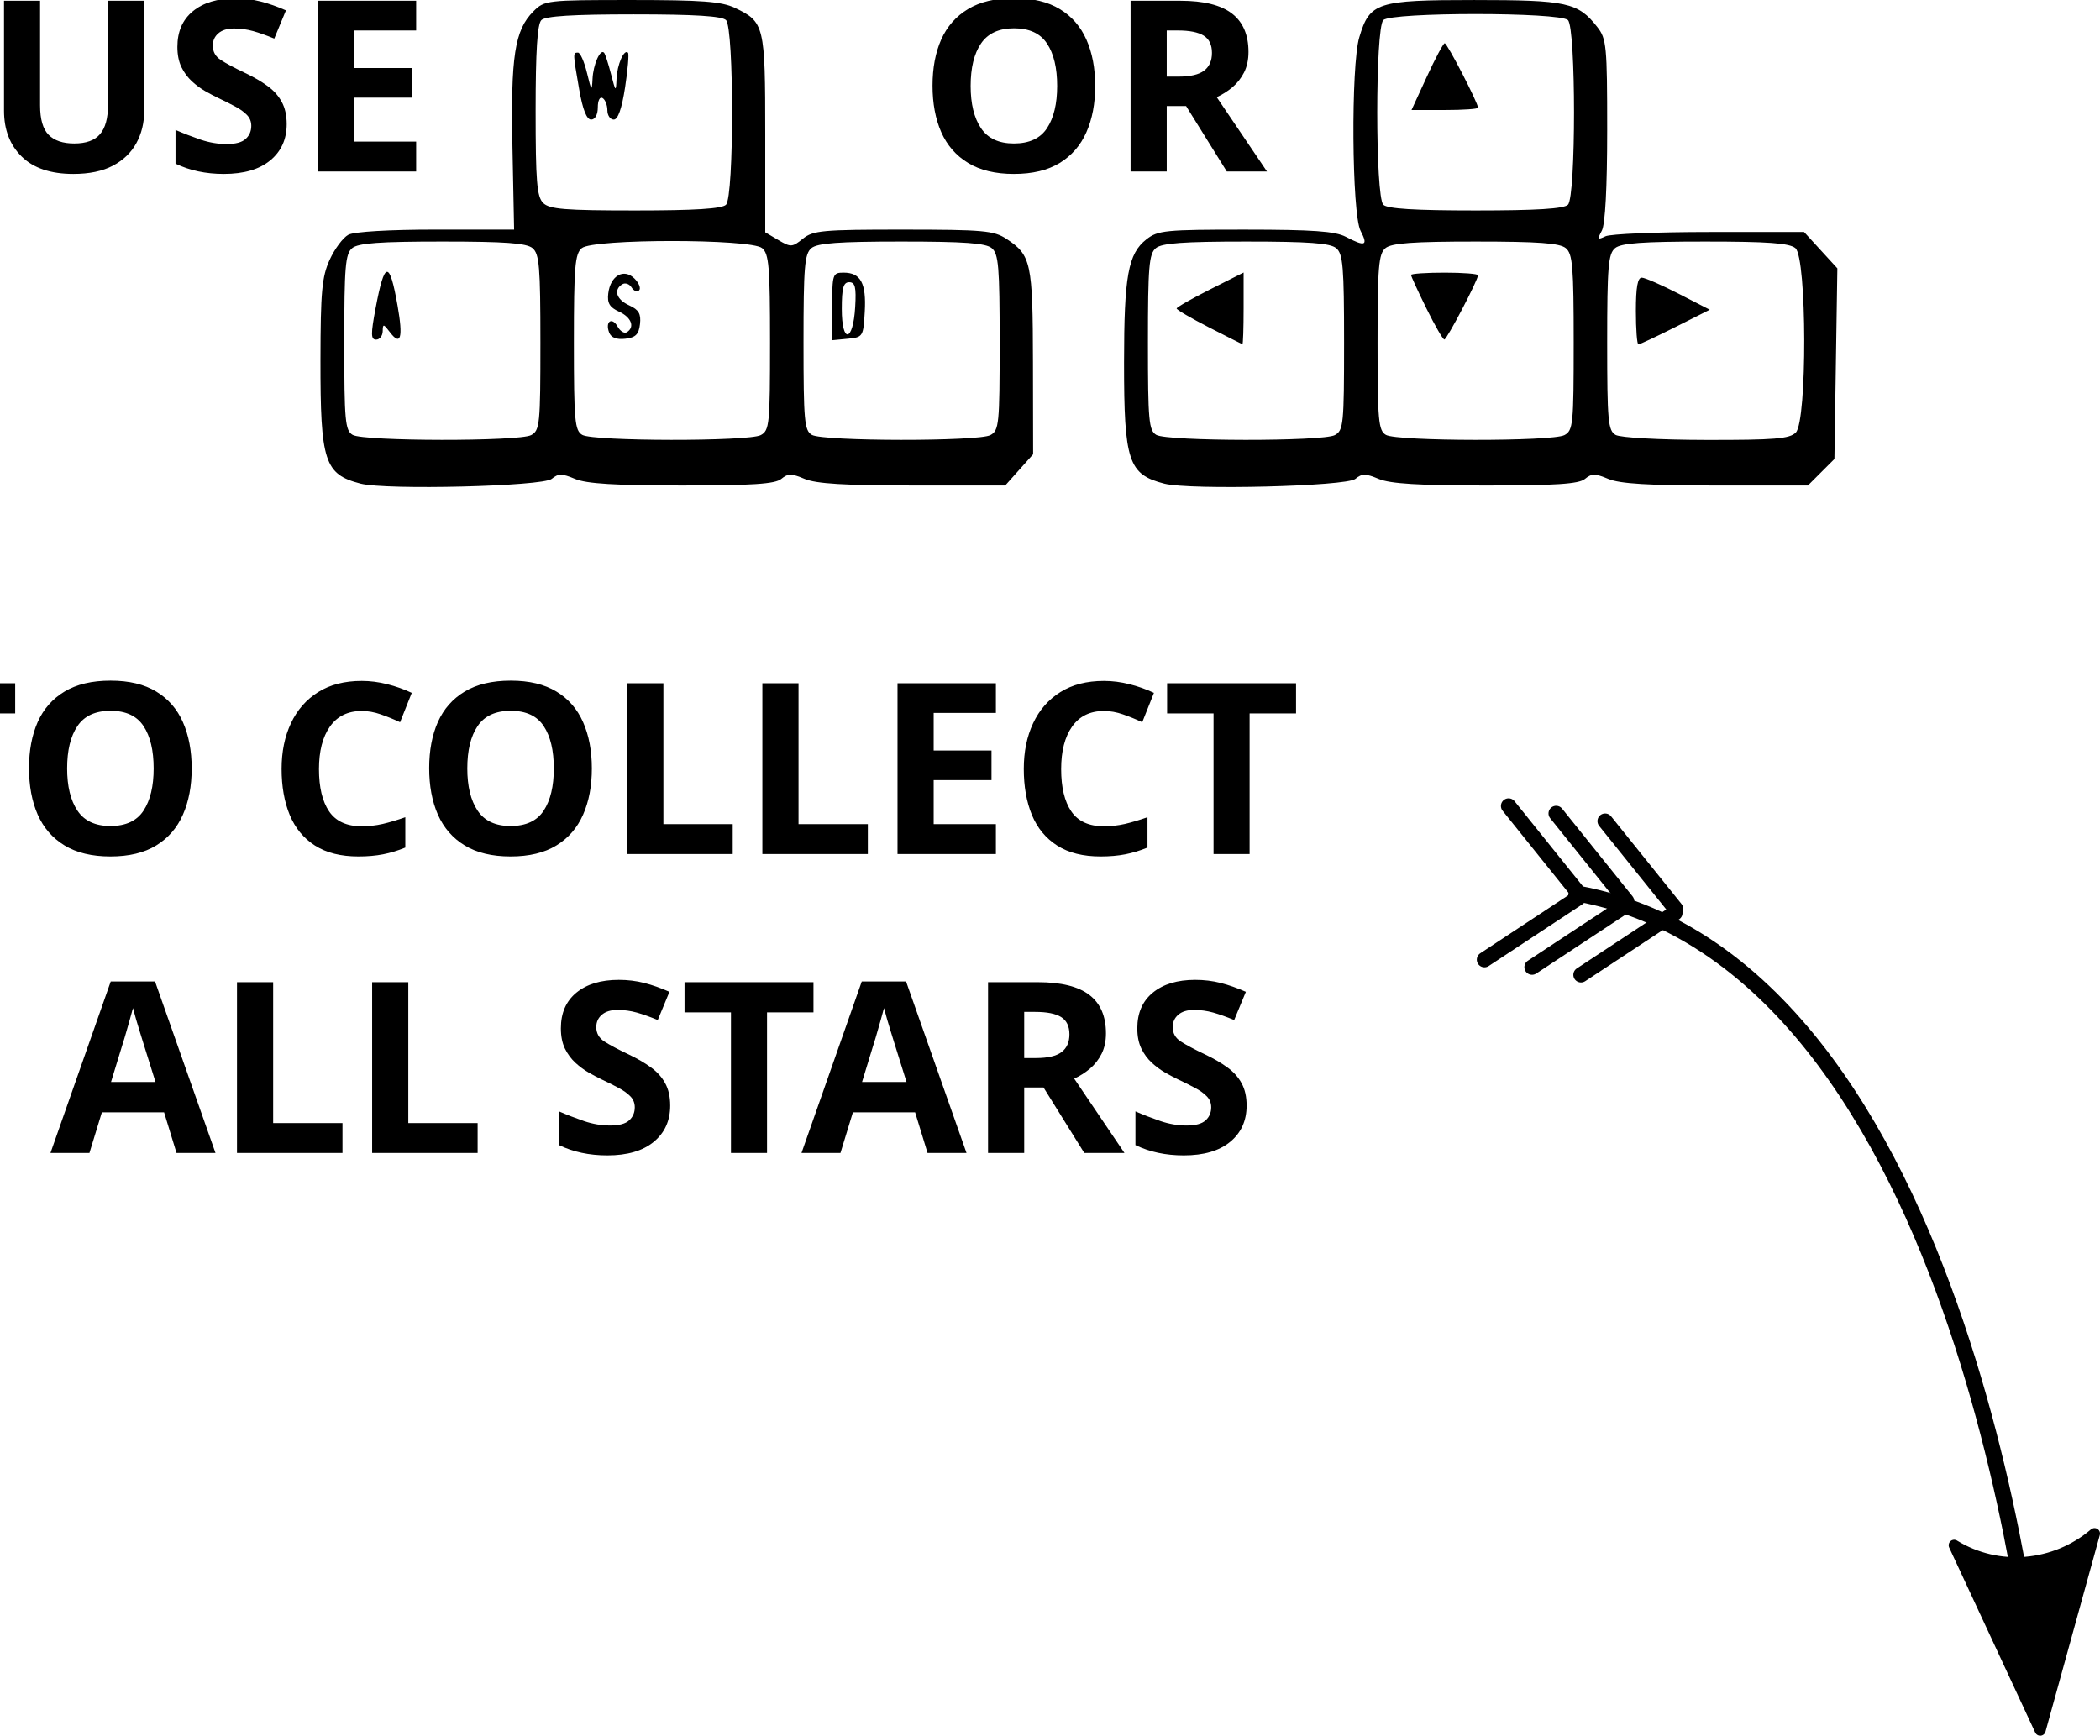
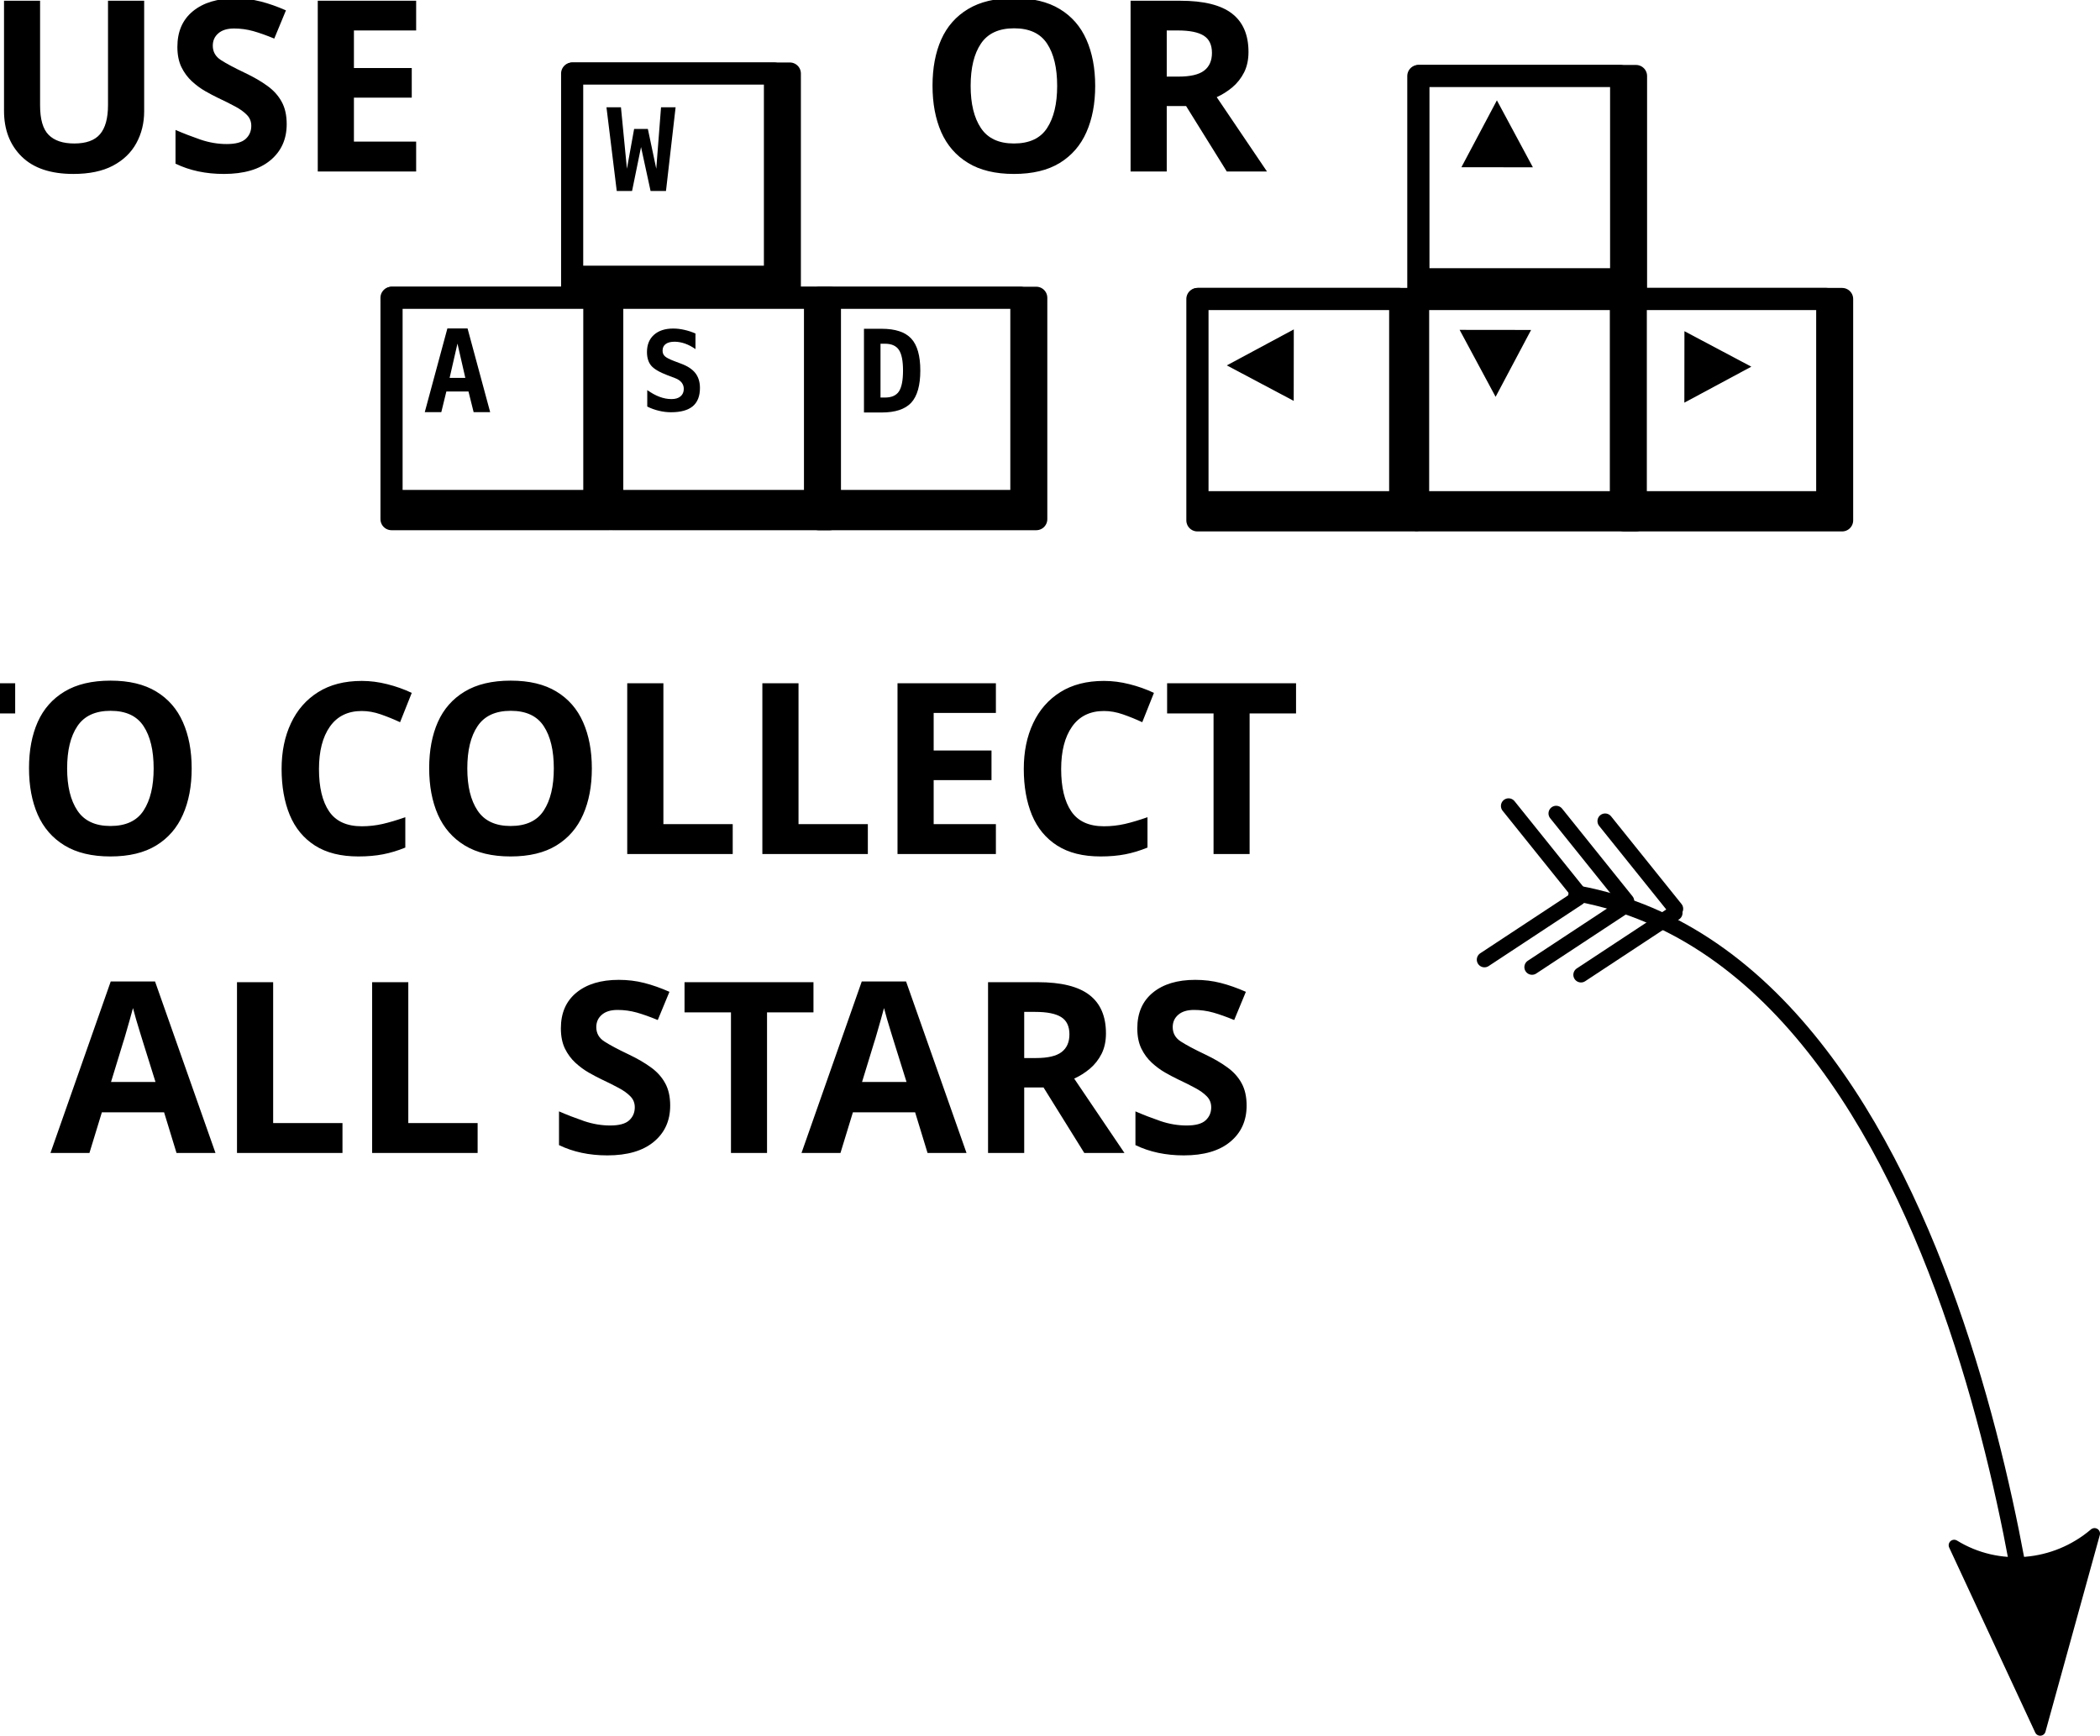
<svg xmlns="http://www.w3.org/2000/svg" version="1.1" id="svg10" width="351.19" height="290.317" viewBox="0 0 351.19 290.317">
  <defs id="defs14">
-     <marker orient="auto" refY="0" refX="0" id="marker1709" style="overflow:visible">
-       <g id="g1707" transform="scale(-1.2)" style="fill:#000000;fill-opacity:1;stroke:#000000;stroke-opacity:1">
-         <path id="path1695" d="M -3.805,-3.959 0.544,0" style="fill:#000000;fill-opacity:1;fill-rule:evenodd;stroke:#000000;stroke-width:0.8;stroke-linecap:round;stroke-opacity:1" />
-         <path id="path1697" d="M -1.287,-3.959 3.062,0" style="fill:#000000;fill-opacity:1;fill-rule:evenodd;stroke:#000000;stroke-width:0.8;stroke-linecap:round;stroke-opacity:1" />
-         <path id="path1699" d="M 1.305,-3.959 5.654,0" style="fill:#000000;fill-opacity:1;fill-rule:evenodd;stroke:#000000;stroke-width:0.8;stroke-linecap:round;stroke-opacity:1" />
-         <path id="path1701" d="M -3.805,4.178 0.544,0.22" style="fill:#000000;fill-opacity:1;fill-rule:evenodd;stroke:#000000;stroke-width:0.8;stroke-linecap:round;stroke-opacity:1" />
-         <path id="path1703" d="M -1.287,4.178 3.062,0.22" style="fill:#000000;fill-opacity:1;fill-rule:evenodd;stroke:#000000;stroke-width:0.8;stroke-linecap:round;stroke-opacity:1" />
-         <path id="path1705" d="M 1.305,4.178 5.654,0.22" style="fill:#000000;fill-opacity:1;fill-rule:evenodd;stroke:#000000;stroke-width:0.8;stroke-linecap:round;stroke-opacity:1" />
-       </g>
-     </marker>
    <marker orient="auto" refY="0" refX="0" id="Arrow2Lstart" style="overflow:visible">
      <path id="path863" style="fill:#000000;fill-opacity:1;fill-rule:evenodd;stroke:#000000;stroke-width:0.625;stroke-linejoin:round;stroke-opacity:1" d="M 8.719,4.034 -2.207,0.016 8.719,-4.002 c -1.745,2.372 -1.735,5.617 -6e-7,8.035 z" transform="matrix(1.1,0,0,1.1,1.1,0)" />
-     </marker>
-     <marker orient="auto" refY="0" refX="0" id="Arrow1Lstart" style="overflow:visible">
-       <path id="path845" d="M 0,0 5,-5 -12.5,0 5,5 Z" style="fill:#000000;fill-opacity:1;fill-rule:evenodd;stroke:#000000;stroke-width:1pt;stroke-opacity:1" transform="matrix(0.8,0,0,0.8,10,0)" />
-     </marker>
-     <marker orient="auto" refY="0" refX="0" id="Arrow1Lend" style="overflow:visible">
-       <path id="path848" d="M 0,0 5,-5 -12.5,0 5,5 Z" style="fill:#000000;fill-opacity:1;fill-rule:evenodd;stroke:#000000;stroke-width:1pt;stroke-opacity:1" transform="matrix(-0.8,0,0,-0.8,-10,0)" />
    </marker>
    <marker orient="auto" refY="0" refX="0" id="marker1201" style="overflow:visible">
      <g id="g1199" transform="scale(-1.2)" style="fill:#000000;fill-opacity:1;stroke:#000000;stroke-opacity:1">
        <path id="path1187" d="M -3.805,-3.959 0.544,0" style="fill:#000000;fill-opacity:1;fill-rule:evenodd;stroke:#000000;stroke-width:0.8;stroke-linecap:round;stroke-opacity:1" />
        <path id="path1189" d="M -1.287,-3.959 3.062,0" style="fill:#000000;fill-opacity:1;fill-rule:evenodd;stroke:#000000;stroke-width:0.8;stroke-linecap:round;stroke-opacity:1" />
        <path id="path1191" d="M 1.305,-3.959 5.654,0" style="fill:#000000;fill-opacity:1;fill-rule:evenodd;stroke:#000000;stroke-width:0.8;stroke-linecap:round;stroke-opacity:1" />
        <path id="path1193" d="M -3.805,4.178 0.544,0.22" style="fill:#000000;fill-opacity:1;fill-rule:evenodd;stroke:#000000;stroke-width:0.8;stroke-linecap:round;stroke-opacity:1" />
        <path id="path1195" d="M -1.287,4.178 3.062,0.22" style="fill:#000000;fill-opacity:1;fill-rule:evenodd;stroke:#000000;stroke-width:0.8;stroke-linecap:round;stroke-opacity:1" />
        <path id="path1197" d="M 1.305,4.178 5.654,0.22" style="fill:#000000;fill-opacity:1;fill-rule:evenodd;stroke:#000000;stroke-width:0.8;stroke-linecap:round;stroke-opacity:1" />
      </g>
    </marker>
-     <marker orient="auto" refY="0" refX="0" id="Tail" style="overflow:visible">
-       <g id="g893" transform="scale(-1.2)" style="fill:#000000;fill-opacity:1;stroke:#000000;stroke-opacity:1">
-         <path id="path881" d="M -3.805,-3.959 0.544,0" style="fill:#000000;fill-opacity:1;fill-rule:evenodd;stroke:#000000;stroke-width:0.8;stroke-linecap:round;stroke-opacity:1" />
-         <path id="path883" d="M -1.287,-3.959 3.062,0" style="fill:#000000;fill-opacity:1;fill-rule:evenodd;stroke:#000000;stroke-width:0.8;stroke-linecap:round;stroke-opacity:1" />
-         <path id="path885" d="M 1.305,-3.959 5.654,0" style="fill:#000000;fill-opacity:1;fill-rule:evenodd;stroke:#000000;stroke-width:0.8;stroke-linecap:round;stroke-opacity:1" />
-         <path id="path887" d="M -3.805,4.178 0.544,0.22" style="fill:#000000;fill-opacity:1;fill-rule:evenodd;stroke:#000000;stroke-width:0.8;stroke-linecap:round;stroke-opacity:1" />
-         <path id="path889" d="M -1.287,4.178 3.062,0.22" style="fill:#000000;fill-opacity:1;fill-rule:evenodd;stroke:#000000;stroke-width:0.8;stroke-linecap:round;stroke-opacity:1" />
-         <path id="path891" d="M 1.305,4.178 5.654,0.22" style="fill:#000000;fill-opacity:1;fill-rule:evenodd;stroke:#000000;stroke-width:0.8;stroke-linecap:round;stroke-opacity:1" />
-       </g>
-     </marker>
  </defs>
-   <path style="fill:#000000;stroke-width:0.8" d="m 60.305,80.891 c -6.041,-1.55 -6.735,-3.685 -6.713,-20.663 0.015,-11.44 0.242,-13.919 1.532,-16.761 0.833,-1.835 2.241,-3.724 3.13,-4.2 0.968,-0.518 6.846,-0.864 14.668,-0.864 L 85.975,38.403 85.699,24.57 C 85.397,9.427 86.075,5.029 89.194,1.91 91.064,0.04 91.388,0.002 105.617,0.002 c 11.761,0 15.037,0.247 17.264,1.304 4.959,2.353 5.093,2.909 5.093,21.101 v 16.45 l 2.202,1.301 c 2.064,1.219 2.319,1.205 4.089,-0.228 1.707,-1.382 3.308,-1.528 16.798,-1.523 13.392,0.005 15.15,0.163 17.257,1.552 4.131,2.723 4.395,3.954 4.426,20.63 l 0.028,15.387 -2.334,2.613 -2.334,2.613 h -15.466 c -11.307,0 -16.166,-0.295 -18.067,-1.097 -2.204,-0.93 -2.802,-0.93 -3.922,0 -1.018,0.845 -4.83,1.097 -16.599,1.097 -11.148,0 -15.981,-0.297 -17.879,-1.097 -2.195,-0.926 -2.805,-0.928 -3.914,-0.007 -1.505,1.249 -27.652,1.898 -31.955,0.794 z m 28.522,-8.117 c 1.444,-0.773 1.547,-1.813 1.547,-15.502 0,-12.674 -0.18,-14.824 -1.323,-15.772 -1.008,-0.837 -4.595,-1.098 -15.077,-1.098 -10.482,0 -14.069,0.261 -15.077,1.098 -1.143,0.948 -1.323,3.097 -1.323,15.76 0,13.12 0.147,14.748 1.4,15.478 1.865,1.086 27.831,1.118 29.853,0.036 z M 62.811,51.558 c 1.503,-7.998 2.326,-8.094 3.676,-0.428 0.949,5.387 0.527,6.824 -1.295,4.414 -1.059,-1.4 -1.169,-1.413 -1.192,-0.142 -0.014,0.77 -0.509,1.4 -1.1,1.4 -0.89,0 -0.906,-0.899 -0.089,-5.244 z m 64.416,21.216 c 1.444,-0.773 1.547,-1.813 1.547,-15.502 0,-12.68 -0.18,-14.823 -1.324,-15.772 -1.909,-1.583 -28.248,-1.583 -30.154,0 -1.141,0.948 -1.322,3.102 -1.322,15.76 0,13.12 0.147,14.748 1.4,15.478 1.865,1.086 27.831,1.118 29.853,0.036 z M 101.871,55.621 c -0.708,-1.846 0.471,-2.677 1.413,-0.996 0.434,0.776 1.127,1.201 1.54,0.946 1.389,-0.858 0.767,-2.506 -1.302,-3.448 -1.576,-0.718 -1.994,-1.426 -1.8,-3.048 0.356,-2.979 2.614,-4.255 4.39,-2.479 0.752,0.752 1.099,1.636 0.772,1.963 -0.328,0.328 -0.896,0.11 -1.263,-0.483 -0.367,-0.594 -1.067,-0.832 -1.556,-0.53 -1.516,0.937 -0.984,2.556 1.163,3.534 1.598,0.728 1.997,1.421 1.8,3.128 -0.198,1.722 -0.726,2.248 -2.457,2.447 -1.459,0.168 -2.372,-0.182 -2.699,-1.035 z m 63.756,17.153 c 1.444,-0.773 1.547,-1.813 1.547,-15.502 0,-12.674 -0.18,-14.824 -1.323,-15.772 -1.008,-0.837 -4.595,-1.098 -15.077,-1.098 -10.482,0 -14.069,0.261 -15.077,1.098 -1.143,0.948 -1.323,3.097 -1.323,15.76 0,13.12 0.147,14.748 1.4,15.478 1.865,1.086 27.831,1.118 29.853,0.036 z m -26.453,-21.521 c 0,-5.416 0.079,-5.651 1.902,-5.651 2.861,0 3.815,1.761 3.542,6.535 -0.239,4.169 -0.303,4.271 -2.844,4.516 l -2.6,0.251 z m 3.842,0.086 c 0.193,-3.31 -0.007,-4.137 -1,-4.137 -0.974,0 -1.242,0.963 -1.242,4.467 0,5.875 1.895,5.596 2.242,-0.33 z m -21.602,-17.097 c 1.352,-1.352 1.352,-29.528 0,-30.88 -0.676,-0.676 -5.244,-0.96 -15.44,-0.96 -10.196,0 -14.764,0.284 -15.44,0.96 -0.674,0.674 -0.96,5.178 -0.96,15.143 0,11.827 0.209,14.392 1.257,15.44 1.048,1.048 3.613,1.257 15.44,1.257 9.964,0 14.468,-0.286 15.143,-0.96 z M 96.857,14.937 C 95.797,8.85 95.795,8.802 96.661,8.802 c 0.377,0 1.054,1.53 1.504,3.4 0.73,3.035 0.829,3.142 0.926,1 0.108,-2.399 1.297,-5.088 1.934,-4.377 0.186,0.207 0.708,1.817 1.161,3.577 0.767,2.98 0.83,3.035 0.918,0.8 0.095,-2.393 1.28,-5.092 1.922,-4.377 0.186,0.207 -0.034,2.807 -0.489,5.777 -0.545,3.556 -1.191,5.4 -1.895,5.4 -0.587,0 -1.068,-0.699 -1.068,-1.553 0,-0.854 -0.36,-1.775 -0.8,-2.047 -0.454,-0.28 -0.8,0.392 -0.8,1.553 0,1.22 -0.452,2.047 -1.118,2.047 -0.747,0 -1.411,-1.682 -2,-5.066 z m 97.848,65.955 c -6.007,-1.542 -6.731,-3.724 -6.726,-20.263 0.005,-14.485 0.676,-18.186 3.731,-20.589 1.922,-1.512 3.18,-1.636 16.572,-1.631 11.292,0.004 14.998,0.269 16.784,1.2 3.265,1.703 3.771,1.496 2.466,-1.005 -1.47,-2.818 -1.634,-27.623 -0.215,-32.362 1.756,-5.859 2.922,-6.238 19.205,-6.238 15.528,0 17.363,0.4 20.582,4.492 1.561,1.984 1.671,3.122 1.671,17.269 0,9.619 -0.326,15.754 -0.893,16.813 -0.792,1.479 -0.724,1.587 0.6,0.947 0.821,-0.397 8.631,-0.721 17.355,-0.721 h 15.862 l 2.784,3.039 2.784,3.039 -0.246,15.945 -0.246,15.945 -2.218,2.216 -2.218,2.216 h -15.382 c -11.236,0 -16.083,-0.296 -17.983,-1.097 -2.204,-0.93 -2.802,-0.93 -3.922,0 -1.018,0.845 -4.83,1.097 -16.599,1.097 -11.148,0 -15.981,-0.297 -17.879,-1.097 -2.195,-0.926 -2.805,-0.928 -3.914,-0.007 -1.505,1.249 -27.652,1.898 -31.955,0.794 z m 28.522,-8.117 c 1.444,-0.773 1.547,-1.813 1.547,-15.502 0,-12.674 -0.18,-14.824 -1.323,-15.772 -1.008,-0.837 -4.595,-1.098 -15.077,-1.098 -10.482,0 -14.069,0.261 -15.077,1.098 -1.143,0.948 -1.323,3.097 -1.323,15.76 0,13.12 0.147,14.748 1.4,15.478 1.865,1.086 27.831,1.118 29.853,0.036 z m -21.053,-18.022 c -2.97,-1.524 -5.4,-2.942 -5.4,-3.151 0,-0.208 2.52,-1.648 5.6,-3.199 l 5.6,-2.82 v 6.01 c 0,3.306 -0.09,5.992 -0.2,5.971 -0.11,-0.022 -2.63,-1.287 -5.6,-2.811 z m 59.453,18.022 c 1.444,-0.773 1.547,-1.813 1.547,-15.502 0,-12.68 -0.18,-14.823 -1.324,-15.772 -1.009,-0.837 -4.597,-1.098 -15.078,-1.098 -10.482,0 -14.068,0.261 -15.076,1.098 -1.141,0.948 -1.322,3.102 -1.322,15.76 0,13.12 0.147,14.748 1.4,15.478 1.865,1.086 27.831,1.118 29.853,0.036 z m -23.081,-21.187 c -1.414,-2.868 -2.572,-5.388 -2.572,-5.6 0,-0.212 2.52,-0.385 5.6,-0.385 3.08,0 5.6,0.195 5.6,0.434 0,0.805 -5.196,10.726 -5.628,10.746 -0.236,0.011 -1.586,-2.327 -3,-5.195 z m 61.771,20.758 c 1.922,-1.922 1.864,-29.243 -0.066,-30.845 -1.008,-0.837 -4.595,-1.098 -15.077,-1.098 -10.482,0 -14.069,0.261 -15.077,1.098 -1.143,0.948 -1.323,3.097 -1.323,15.76 0,13.12 0.147,14.748 1.4,15.478 0.799,0.465 7.304,0.826 15.143,0.84 11.449,0.02 13.953,-0.185 15,-1.233 z M 273.575,52.002 c 0,-3.967 0.292,-5.589 1,-5.561 0.55,0.021 3.33,1.237 6.177,2.701 l 5.177,2.662 -5.757,2.899 c -3.166,1.595 -5.946,2.899 -6.177,2.899 -0.231,0 -0.42,-2.52 -0.42,-5.6 z m -11.36,-17.76 c 1.352,-1.352 1.352,-29.528 0,-30.88 -1.352,-1.352 -29.528,-1.352 -30.88,0 -1.352,1.352 -1.352,29.528 0,30.88 0.676,0.676 5.244,0.96 15.44,0.96 10.196,0 14.764,-0.284 15.44,-0.96 z m -23.601,-21.408 c 1.408,-3.062 2.754,-5.582 2.989,-5.6 0.406,-0.03 5.572,9.968 5.572,10.783 0,0.212 -2.502,0.385 -5.561,0.385 h -5.561 z" id="path20" />
  <text xml:space="preserve" style="font-style:normal;font-variant:normal;font-weight:bold;font-stretch:normal;font-size:40px;line-height:125%;font-family:Bahnschrift;-inkscape-font-specification:'Bahnschrift Bold';letter-spacing:0px;word-spacing:0px;fill:#000000;fill-opacity:1;stroke:none;stroke-width:1px;stroke-linecap:butt;stroke-linejoin:miter;stroke-opacity:1" x="-2.734" y="28.691" id="text24">
    <tspan id="tspan22" x="-2.734" y="28.691">USE</tspan>
  </text>
  <text xml:space="preserve" style="font-style:normal;font-variant:normal;font-weight:bold;font-stretch:normal;font-size:40px;line-height:125%;font-family:Bahnschrift;-inkscape-font-specification:'Bahnschrift Bold';letter-spacing:0px;word-spacing:0px;fill:#000000;fill-opacity:1;stroke:none;stroke-width:1px;stroke-linecap:butt;stroke-linejoin:miter;stroke-opacity:1" x="153.636" y="28.691" id="text28">
    <tspan id="tspan26" x="153.636" y="28.691">OR</tspan>
  </text>
  <text xml:space="preserve" style="font-style:normal;font-variant:normal;font-weight:bold;font-stretch:normal;font-size:40px;line-height:125%;font-family:Bahnschrift;-inkscape-font-specification:'Bahnschrift Bold';letter-spacing:0px;word-spacing:0px;fill:#000000;fill-opacity:1;stroke:none;stroke-width:1px;stroke-linecap:butt;stroke-linejoin:miter;stroke-opacity:1" x="124.862" y="142.84" id="text32">
    <tspan id="tspan30" x="124.862" y="142.84" style="text-align:center;text-anchor:middle">TO COLLECT</tspan>
    <tspan x="124.862" y="192.84" id="tspan34" style="text-align:center;text-anchor:middle">ALL STARS</tspan>
  </text>
  <path style="fill:none;fill-rule:evenodd;stroke:#000000;stroke-width:2.665;stroke-linecap:butt;stroke-linejoin:round;stroke-miterlimit:4;stroke-dasharray:none;stroke-opacity:1;marker-start:url(#Arrow2Lstart);marker-end:url(#marker1201)" d="m 340.849,285.878 c 0,0 -10.467,-125.999 -78.506,-136.677" id="path38" />
+   <path id="path122" d="m 250.331,16.784 6.019,11.2 -11.954,-0.014 z" style="fill:#000000;stroke-width:0.8" />
+   <rect style="opacity:1;fill:none;fill-opacity:1;stroke:#000000;stroke-width:3.412;stroke-linecap:butt;stroke-linejoin:round;stroke-miterlimit:4;stroke-dasharray:none;stroke-dashoffset:0;stroke-opacity:1" id="rect152" width="33.691" height="33.991" x="102.465" y="49.663" />
+   <rect y="49.807" x="102.385" height="37.026" width="36.402" id="rect154" style="opacity:1;fill:none;fill-opacity:1;stroke:#000000;stroke-width:3.702;stroke-linecap:butt;stroke-linejoin:round;stroke-miterlimit:4;stroke-dasharray:none;stroke-dashoffset:0;stroke-opacity:1" />
+   <rect y="12.156" x="95.764" height="33.991" width="33.691" id="rect156" style="opacity:1;fill:none;fill-opacity:1;stroke:#000000;stroke-width:3.412;stroke-linecap:butt;stroke-linejoin:round;stroke-miterlimit:4;stroke-dasharray:none;stroke-dashoffset:0;stroke-opacity:1" />
+   <rect style="opacity:1;fill:none;fill-opacity:1;stroke:#000000;stroke-width:3.702;stroke-linecap:butt;stroke-linejoin:round;stroke-miterlimit:4;stroke-dasharray:none;stroke-dashoffset:0;stroke-opacity:1" id="rect158" width="36.402" height="37.026" x="95.683" y="12.3" />
+   <rect style="opacity:1;fill:none;fill-opacity:1;stroke:#000000;stroke-width:3.412;stroke-linecap:butt;stroke-linejoin:round;stroke-miterlimit:4;stroke-dasharray:none;stroke-dashoffset:0;stroke-opacity:1" id="rect160" width="33.691" height="33.991" x="65.558" y="49.663" />
+   <rect y="49.807" x="65.478" height="37.026" width="36.402" id="rect162" style="opacity:1;fill:none;fill-opacity:1;stroke:#000000;stroke-width:3.702;stroke-linecap:butt;stroke-linejoin:round;stroke-miterlimit:4;stroke-dasharray:none;stroke-dashoffset:0;stroke-opacity:1" />
+   <rect y="49.663" x="136.972" height="33.991" width="33.691" id="rect164" style="opacity:1;fill:none;fill-opacity:1;stroke:#000000;stroke-width:3.412;stroke-linecap:butt;stroke-linejoin:round;stroke-miterlimit:4;stroke-dasharray:none;stroke-dashoffset:0;stroke-opacity:1" />
+   <rect style="opacity:1;fill:none;fill-opacity:1;stroke:#000000;stroke-width:3.702;stroke-linecap:butt;stroke-linejoin:round;stroke-miterlimit:4;stroke-dasharray:none;stroke-dashoffset:0;stroke-opacity:1" id="rect166" width="36.402" height="37.026" x="136.892" y="49.807" />
+   <text xml:space="preserve" style="font-style:normal;font-variant:normal;font-weight:bold;font-stretch:normal;font-size:19.204px;line-height:125%;font-family:Arial;-inkscape-font-specification:'Arial Bold';letter-spacing:0px;word-spacing:0px;fill:#000000;fill-opacity:1;stroke:none;stroke-width:0.48px;stroke-linecap:butt;stroke-linejoin:miter;stroke-opacity:1" x="101.421" y="31.944" id="text1065">
+     <tspan id="tspan1063" x="101.421" y="31.944" style="font-style:normal;font-variant:normal;font-weight:bold;font-stretch:normal;font-family:monospace;-inkscape-font-specification:'monospace Bold';stroke-width:0.48px">W</tspan>
+   </text>
+   <text xml:space="preserve" style="font-style:normal;font-variant:normal;font-weight:bold;font-stretch:normal;font-size:19.204px;line-height:125%;font-family:Arial;-inkscape-font-specification:'Arial Bold';letter-spacing:0px;word-spacing:0px;fill:#000000;fill-opacity:1;stroke:none;stroke-width:0.48px;stroke-linecap:butt;stroke-linejoin:miter;stroke-opacity:1" x="70.721" y="68.94" id="text1159">
+     <tspan id="tspan1157" x="70.721" y="68.94" style="font-style:normal;font-variant:normal;font-weight:bold;font-stretch:normal;font-family:monospace;-inkscape-font-specification:'monospace Bold';stroke-width:0.48px">A</tspan>
+   </text>
+   <text xml:space="preserve" style="font-style:normal;font-variant:normal;font-weight:bold;font-stretch:normal;font-size:18.51px;line-height:125%;font-family:Arial;-inkscape-font-specification:'Arial Bold';letter-spacing:0px;word-spacing:0px;fill:#000000;fill-opacity:1;stroke:none;stroke-width:0.463px;stroke-linecap:butt;stroke-linejoin:miter;stroke-opacity:1" x="107.025" y="68.685" id="text1163">
+     <tspan id="tspan1161" x="107.025" y="68.685" style="font-style:normal;font-variant:normal;font-weight:bold;font-stretch:normal;font-family:monospace;-inkscape-font-specification:'monospace Bold';stroke-width:0.463px">S</tspan>
+   </text>
+   <text xml:space="preserve" style="font-style:normal;font-variant:normal;font-weight:normal;font-stretch:normal;font-size:19.204px;line-height:125%;font-family:Arial;-inkscape-font-specification:Arial;letter-spacing:0px;word-spacing:0px;fill:#000000;fill-opacity:1;stroke:none;stroke-width:0.48px;stroke-linecap:butt;stroke-linejoin:miter;stroke-opacity:1" x="143.204" y="68.994" id="text1167">
+     <tspan id="tspan1165" x="143.204" y="68.994" style="font-style:normal;font-variant:normal;font-weight:bold;font-stretch:normal;font-family:monospace;-inkscape-font-specification:'monospace Bold';stroke-width:0.48px">D</tspan>
+   </text>
+   <rect y="49.865" x="237.233" height="33.991" width="33.691" id="rect1169" style="opacity:1;fill:none;fill-opacity:1;stroke:#000000;stroke-width:3.412;stroke-linecap:butt;stroke-linejoin:round;stroke-miterlimit:4;stroke-dasharray:none;stroke-dashoffset:0;stroke-opacity:1" />
+   <rect style="opacity:1;fill:none;fill-opacity:1;stroke:#000000;stroke-width:3.702;stroke-linecap:butt;stroke-linejoin:round;stroke-miterlimit:4;stroke-dasharray:none;stroke-dashoffset:0;stroke-opacity:1" id="rect1171" width="36.402" height="37.026" x="237.153" y="50.01" />
+   <rect style="opacity:1;fill:none;fill-opacity:1;stroke:#000000;stroke-width:3.412;stroke-linecap:butt;stroke-linejoin:round;stroke-miterlimit:4;stroke-dasharray:none;stroke-dashoffset:0;stroke-opacity:1" id="rect1173" width="33.691" height="33.991" x="237.274" y="12.57" />
+   <rect y="12.715" x="237.194" height="37.026" width="36.402" id="rect1175" style="opacity:1;fill:none;fill-opacity:1;stroke:#000000;stroke-width:3.702;stroke-linecap:butt;stroke-linejoin:round;stroke-miterlimit:4;stroke-dasharray:none;stroke-dashoffset:0;stroke-opacity:1" />
+   <rect y="49.865" x="200.326" height="33.991" width="33.691" id="rect1177" style="opacity:1;fill:none;fill-opacity:1;stroke:#000000;stroke-width:3.412;stroke-linecap:butt;stroke-linejoin:round;stroke-miterlimit:4;stroke-dasharray:none;stroke-dashoffset:0;stroke-opacity:1" />
+   <rect style="opacity:1;fill:none;fill-opacity:1;stroke:#000000;stroke-width:3.702;stroke-linecap:butt;stroke-linejoin:round;stroke-miterlimit:4;stroke-dasharray:none;stroke-dashoffset:0;stroke-opacity:1" id="rect1179" width="36.402" height="37.026" x="200.246" y="50.01" />
+   <rect style="opacity:1;fill:none;fill-opacity:1;stroke:#000000;stroke-width:3.412;stroke-linecap:butt;stroke-linejoin:round;stroke-miterlimit:4;stroke-dasharray:none;stroke-dashoffset:0;stroke-opacity:1" id="rect1181" width="33.691" height="33.991" x="271.74" y="49.865" />
+   <rect y="50.01" x="271.659" height="37.026" width="36.402" id="rect1183" style="opacity:1;fill:none;fill-opacity:1;stroke:#000000;stroke-width:3.702;stroke-linecap:butt;stroke-linejoin:round;stroke-miterlimit:4;stroke-dasharray:none;stroke-dashoffset:0;stroke-opacity:1" />
+   <path style="fill:#000000;stroke-width:0.8" d="m 250.115,66.373 -6.019,-11.2 11.954,0.014 z" id="path1190" />
+   <path id="path1192" d="m 205.166,61.115 11.2,-6.019 -0.014,11.954 z" style="fill:#000000;stroke-width:0.8" />
+   <path style="fill:#000000;stroke-width:0.8" d="m 292.88,61.331 -11.2,6.019 0.014,-11.954 z" id="path1194" />
</svg>
